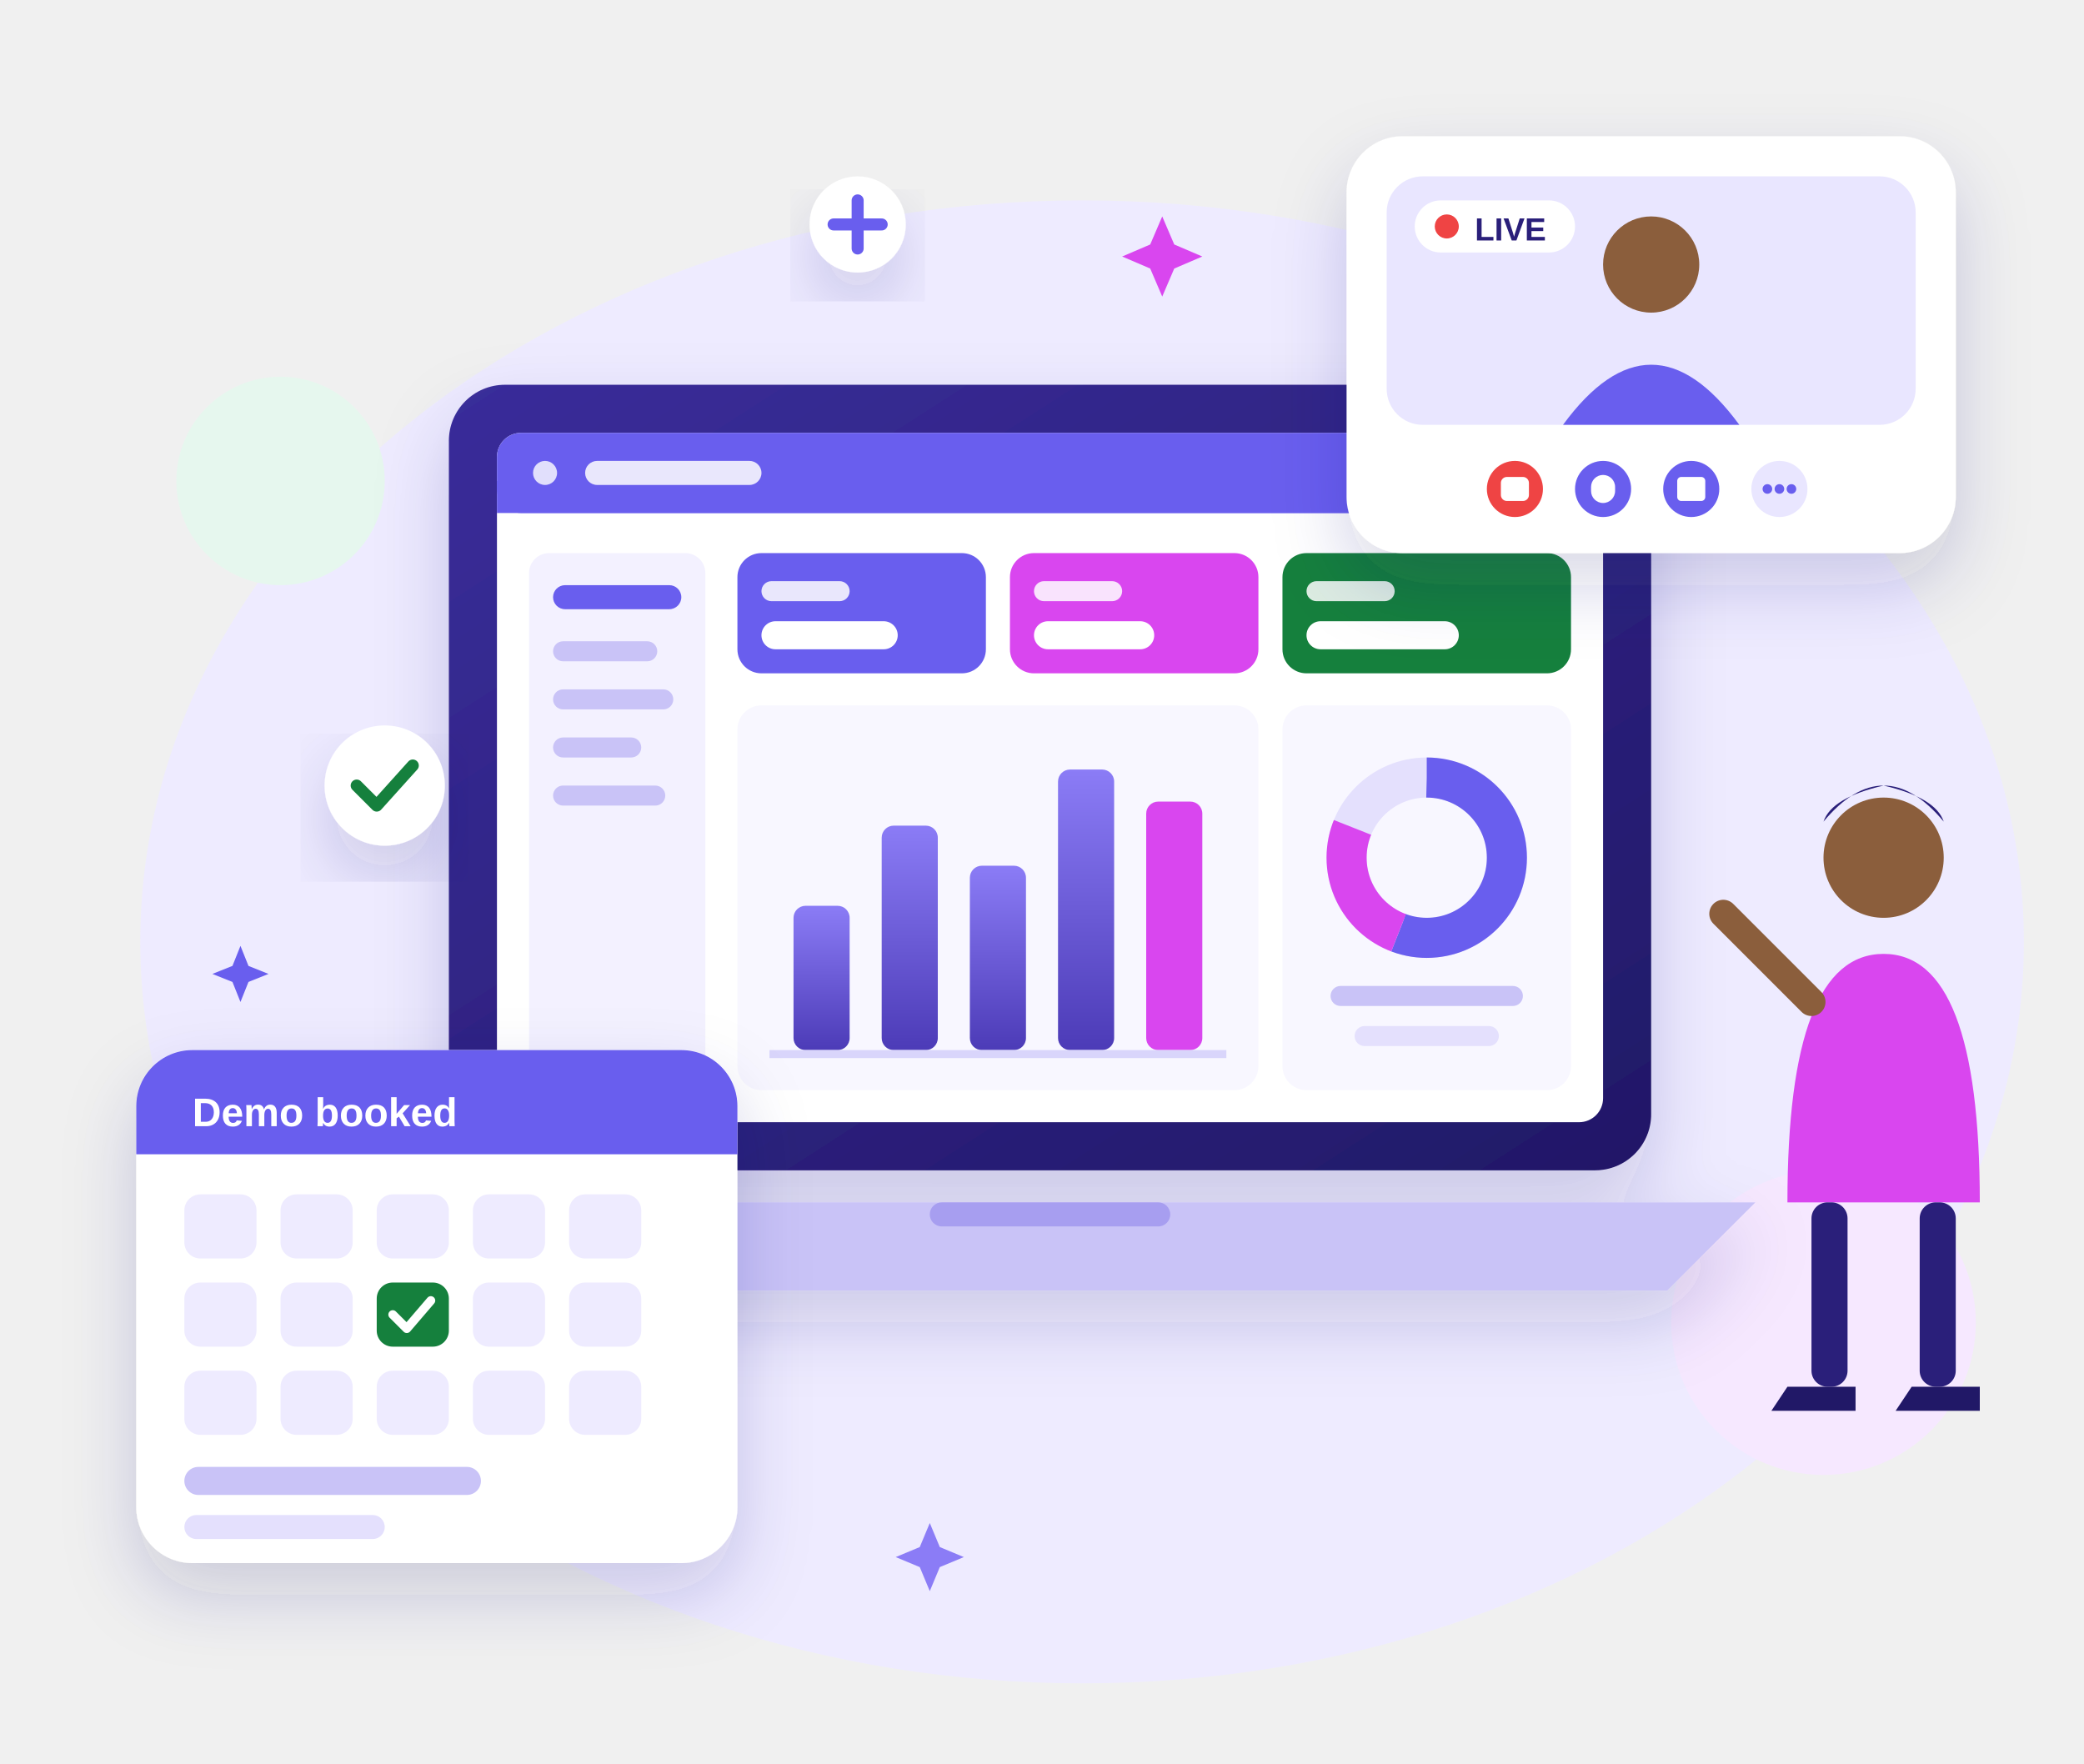
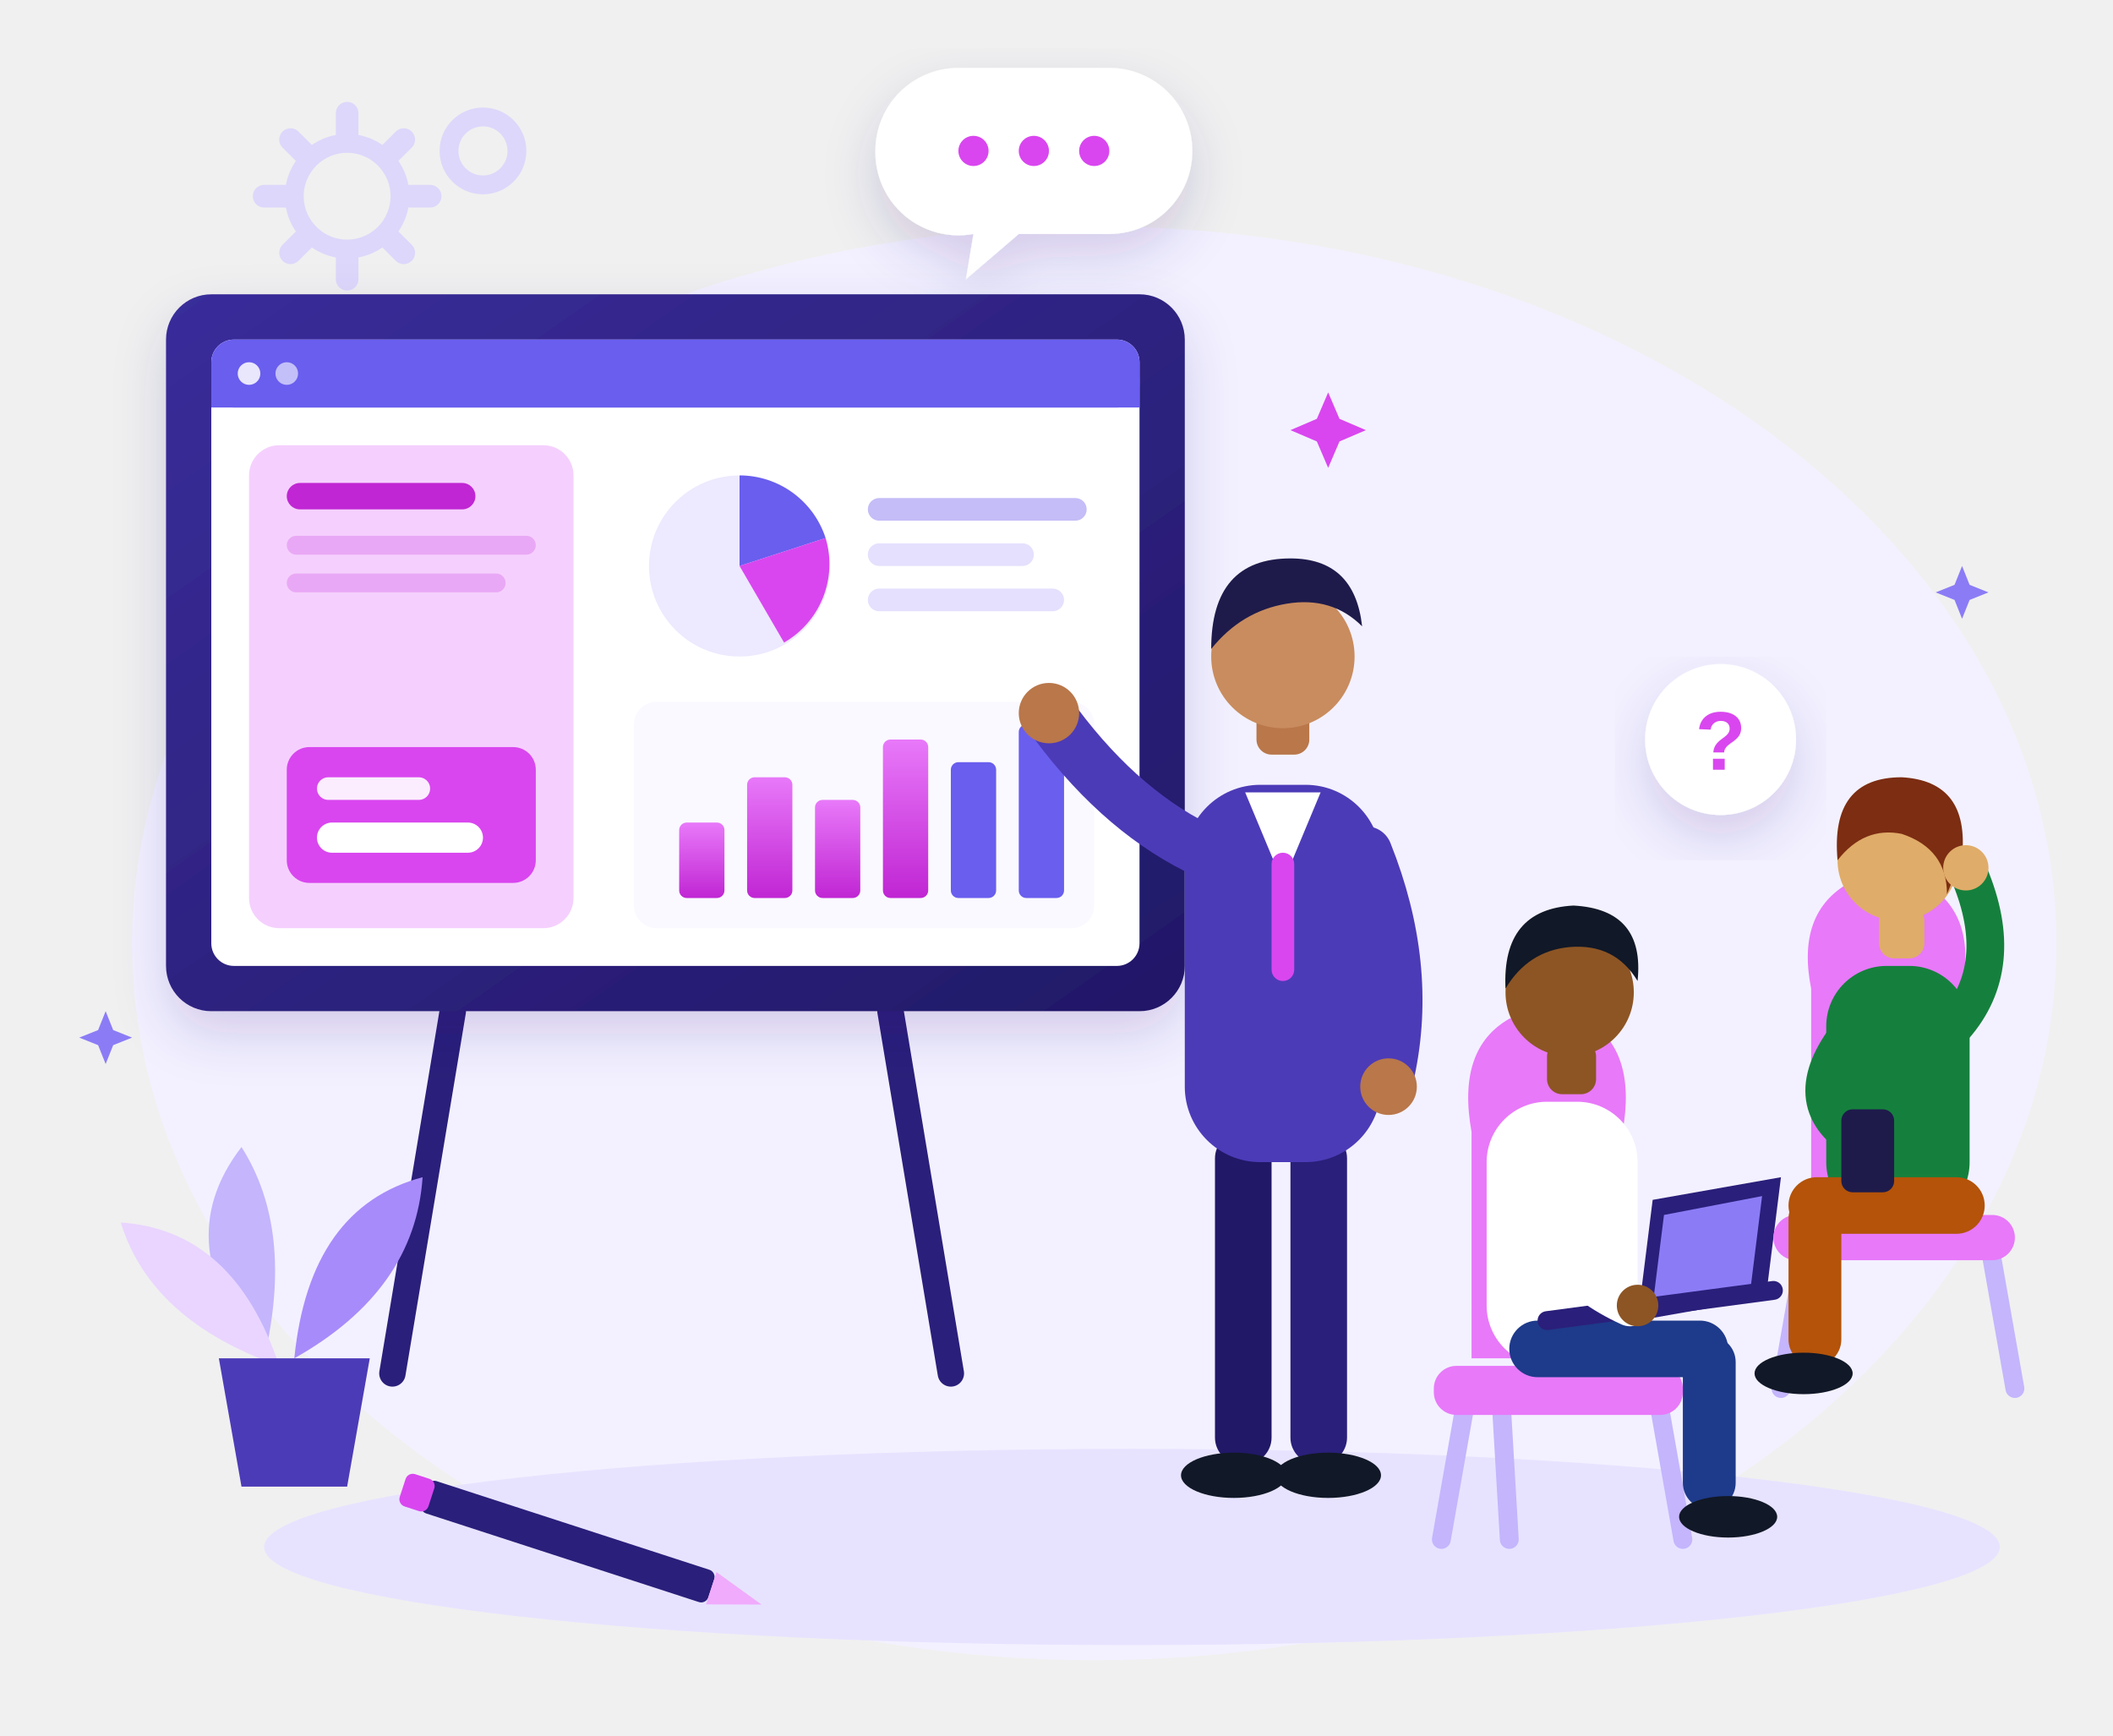
- <svg xmlns="http://www.w3.org/2000/svg" viewBox="0 0 520 440" role="img" aria-labelledby="t d">
+ <svg xmlns="http://www.w3.org/2000/svg" viewBox="0 0 560 460" role="img" aria-labelledby="t d">
  <defs>
-     <linearGradient id="bar" x1="0" y1="0" x2="0" y2="1">
-       <stop offset="0" stop-color="#8B7CF6" />
-       <stop offset="1" stop-color="#4C3BB7" />
-     </linearGradient>
-     <linearGradient id="frame" x1="0" y1="0" x2="1" y2="1">
+     <linearGradient id="screenFrame" x1="0" y1="0" x2="1" y2="1">
      <stop offset="0" stop-color="#3A2D9A" />
      <stop offset="1" stop-color="#211867" />
    </linearGradient>
-     <filter id="shadow" x="-20%" y="-20%" width="140%" height="150%">
-       <feDropShadow dx="0" dy="8" stdDeviation="9" flood-color="#2A1F7A" flood-opacity=".18" />
+     <linearGradient id="barGrad" x1="0" y1="0" x2="0" y2="1">
+       <stop offset="0" stop-color="#E879F9" />
+       <stop offset="1" stop-color="#C026D3" />
+     </linearGradient>
+     <filter id="soft" x="-20%" y="-20%" width="140%" height="150%">
+       <feDropShadow dx="0" dy="6" stdDeviation="7" flood-color="#2A1F7A" flood-opacity=".16" />
    </filter>
  </defs>
-   <ellipse cx="270" cy="235" rx="235" ry="185" fill="#EEEBFF" />
-   <circle cx="455" cy="330" r="38" fill="#F6E8FF" />
-   <circle cx="70" cy="120" r="26" fill="#E6F7EE" />
-   <g filter="url(#shadow)">
-     <rect x="112" y="96" width="300" height="196" rx="14" fill="url(#frame)" />
-     <rect x="124" y="108" width="276" height="172" rx="6" fill="#FFFFFF" />
-     <path d="M86 300 h352 l-22 22 h-308 z" fill="#C9C3F7" />
-     <rect x="232" y="300" width="60" height="6" rx="3" fill="#A79EF0" />
+   <ellipse cx="290" cy="250" rx="255" ry="190" fill="#F3F1FF" />
+   <ellipse cx="300" cy="410" rx="230" ry="26" fill="#E7E3FF" />
+   <g fill="none" stroke="#DDD7FB" stroke-width="5">
+     <circle cx="92" cy="52" r="14" />
+     <circle cx="128" cy="40" r="9" />
  </g>
-   <rect x="124" y="108" width="276" height="20" rx="6" fill="#695EEE" />
-   <rect x="124" y="120" width="276" height="8" fill="#695EEE" />
-   <circle cx="136" cy="118" r="3" fill="#FFFFFF" opacity=".8" />
-   <rect x="146" y="115" width="44" height="6" rx="3" fill="#FFFFFF" opacity=".85" />
-   <rect x="132" y="138" width="44" height="134" rx="5" fill="#F3F1FF" />
-   <rect x="138" y="146" width="32" height="6" rx="3" fill="#695EEE" />
-   <rect x="138" y="160" width="26" height="5" rx="2.5" fill="#C9C3F7" />
-   <rect x="138" y="172" width="30" height="5" rx="2.5" fill="#C9C3F7" />
-   <rect x="138" y="184" width="22" height="5" rx="2.5" fill="#C9C3F7" />
-   <rect x="138" y="196" width="28" height="5" rx="2.5" fill="#C9C3F7" />
-   <rect x="184" y="138" width="62" height="30" rx="6" fill="#695EEE" />
-   <rect x="190" y="145" width="22" height="5" rx="2.5" fill="#FFFFFF" opacity=".85" />
-   <rect x="190" y="155" width="34" height="7" rx="3.5" fill="#FFFFFF" />
-   <rect x="252" y="138" width="62" height="30" rx="6" fill="#D946EF" />
-   <rect x="258" y="145" width="22" height="5" rx="2.5" fill="#FFFFFF" opacity=".85" />
-   <rect x="258" y="155" width="30" height="7" rx="3.5" fill="#FFFFFF" />
-   <rect x="320" y="138" width="72" height="30" rx="6" fill="#15803D" />
-   <rect x="326" y="145" width="22" height="5" rx="2.5" fill="#FFFFFF" opacity=".85" />
-   <rect x="326" y="155" width="38" height="7" rx="3.5" fill="#FFFFFF" />
-   <rect x="184" y="176" width="130" height="96" rx="6" fill="#F8F7FF" />
-   <rect x="198" y="226" width="14" height="36" rx="3" fill="url(#bar)" />
-   <rect x="220" y="206" width="14" height="56" rx="3" fill="url(#bar)" />
-   <rect x="242" y="216" width="14" height="46" rx="3" fill="url(#bar)" />
-   <rect x="264" y="192" width="14" height="70" rx="3" fill="url(#bar)" />
-   <rect x="286" y="200" width="14" height="62" rx="3" fill="#D946EF" />
-   <rect x="192" y="262" width="114" height="2" fill="#D9D5FB" />
-   <rect x="320" y="176" width="72" height="96" rx="6" fill="#F8F7FF" />
-   <circle cx="356" cy="214" r="20" fill="none" stroke="#E4E0FD" stroke-width="10" />
-   <circle cx="356" cy="214" r="20" fill="none" stroke="#695EEE" stroke-width="10" stroke-dasharray="70 126" transform="rotate(-90 356 214)" />
-   <circle cx="356" cy="214" r="20" fill="none" stroke="#D946EF" stroke-width="10" stroke-dasharray="32 126" stroke-dashoffset="-70" transform="rotate(-90 356 214)" />
-   <rect x="332" y="246" width="48" height="5" rx="2.5" fill="#C9C3F7" />
-   <rect x="338" y="256" width="36" height="5" rx="2.5" fill="#E4E0FD" />
-   <g filter="url(#shadow)">
-     <rect x="336" y="34" width="152" height="104" rx="14" fill="#FFFFFF" />
+   <g stroke="#DDD7FB" stroke-width="6" stroke-linecap="round">
+     <path d="M92 30 v6 M92 68 v6 M70 52 h6 M108 52 h6 M77 37 l4 4 M103 63 l4 4 M77 67 l4 -4 M103 41 l4 -4" />
  </g>
-   <rect x="346" y="44" width="132" height="62" rx="9" fill="#E9E6FF" />
-   <circle cx="412" cy="66" r="12" fill="#8B5E3C" />
-   <path d="M390 106 q22 -30 44 0 z" fill="#695EEE" />
-   <rect x="353" y="50" width="40" height="13" rx="6.5" fill="#FFFFFF" />
-   <circle cx="361" cy="56.5" r="3" fill="#EF4444" />
-   <text x="368" y="60" font-family="Arial, Helvetica, sans-serif" font-size="8" font-weight="700" fill="#2A1F7A">LIVE</text>
-   <circle cx="378" cy="122" r="7" fill="#EF4444" />
-   <rect x="374.5" y="119" width="7" height="6" rx="1.5" fill="#FFFFFF" />
-   <circle cx="400" cy="122" r="7" fill="#695EEE" />
-   <rect x="397" y="118.5" width="6" height="7" rx="3" fill="#FFFFFF" />
-   <circle cx="422" cy="122" r="7" fill="#695EEE" />
-   <rect x="418.5" y="119" width="7" height="6" rx="1" fill="#FFFFFF" />
-   <circle cx="444" cy="122" r="7" fill="#E9E6FF" />
-   <circle cx="441" cy="122" r="1.2" fill="#695EEE" />
-   <circle cx="444" cy="122" r="1.2" fill="#695EEE" />
-   <circle cx="447" cy="122" r="1.2" fill="#695EEE" />
-   <g filter="url(#shadow)">
-     <rect x="34" y="262" width="150" height="128" rx="14" fill="#FFFFFF" />
+   <g filter="url(#soft)">
+     <path d="M232 40 a22 22 0 0 1 22 -22 h40 a22 22 0 0 1 0 44 h-24 l-14 12 l2 -12 a22 22 0 0 1 -26 -22 z" fill="#FFFFFF" />
  </g>
-   <path d="M34 276 a14 14 0 0 1 14 -14 h122 a14 14 0 0 1 14 14 v12 h-150 z" fill="#695EEE" />
-   <text x="48" y="281" font-family="Arial, Helvetica, sans-serif" font-size="10" font-weight="700" fill="#FFFFFF">Demo booked</text>
-   <g fill="#EEEBFF">
-     <rect x="46" y="298" width="18" height="16" rx="4" />
-     <rect x="70" y="298" width="18" height="16" rx="4" />
-     <rect x="94" y="298" width="18" height="16" rx="4" />
-     <rect x="118" y="298" width="18" height="16" rx="4" />
-     <rect x="142" y="298" width="18" height="16" rx="4" />
-     <rect x="46" y="320" width="18" height="16" rx="4" />
-     <rect x="70" y="320" width="18" height="16" rx="4" />
-     <rect x="118" y="320" width="18" height="16" rx="4" />
-     <rect x="142" y="320" width="18" height="16" rx="4" />
-     <rect x="46" y="342" width="18" height="16" rx="4" />
-     <rect x="70" y="342" width="18" height="16" rx="4" />
-     <rect x="94" y="342" width="18" height="16" rx="4" />
-     <rect x="118" y="342" width="18" height="16" rx="4" />
-     <rect x="142" y="342" width="18" height="16" rx="4" />
+   <circle cx="258" cy="40" r="4" fill="#D946EF" />
+   <circle cx="274" cy="40" r="4" fill="#D946EF" />
+   <circle cx="290" cy="40" r="4" fill="#D946EF" />
+   <path d="M120 268 l-16 96 M236 268 l16 96" stroke="#2A1F7A" stroke-width="7" stroke-linecap="round" />
+   <g filter="url(#soft)">
+     <rect x="44" y="78" width="270" height="190" rx="12" fill="url(#screenFrame)" />
  </g>
-   <rect x="94" y="320" width="18" height="16" rx="4" fill="#15803D" />
-   <path d="M98 328 l3.5 3.5 l6 -7" fill="none" stroke="#FFFFFF" stroke-width="2.2" stroke-linecap="round" stroke-linejoin="round" />
-   <rect x="46" y="366" width="74" height="7" rx="3.5" fill="#C9C3F7" />
-   <rect x="46" y="378" width="50" height="6" rx="3" fill="#E4E0FD" />
+   <rect x="56" y="90" width="246" height="166" rx="6" fill="#FFFFFF" />
+   <rect x="56" y="90" width="246" height="18" rx="6" fill="#695EEE" />
+   <rect x="56" y="100" width="246" height="8" fill="#695EEE" />
+   <circle cx="66" cy="99" r="3" fill="#FFFFFF" opacity=".85" />
+   <circle cx="76" cy="99" r="3" fill="#FFFFFF" opacity=".6" />
+   <rect x="66" y="118" width="86" height="128" rx="8" fill="#F5D0FE" />
+   <rect x="76" y="128" width="50" height="7" rx="3.5" fill="#C026D3" />
+   <rect x="76" y="142" width="66" height="5" rx="2.5" fill="#E9A8F5" />
+   <rect x="76" y="152" width="58" height="5" rx="2.5" fill="#E9A8F5" />
+   <rect x="76" y="198" width="66" height="36" rx="6" fill="#D946EF" />
+   <rect x="84" y="206" width="30" height="6" rx="3" fill="#FFFFFF" opacity=".9" />
+   <rect x="84" y="218" width="44" height="8" rx="4" fill="#FFFFFF" />
+   <circle cx="196" cy="150" r="24" fill="#EDE9FE" />
+   <path d="M196 150 v-24 a24 24 0 0 1 22.8 16.6 z" fill="#695EEE" />
+   <path d="M196 150 l22.8 -7.4 a24 24 0 0 1 -11 27.7 z" fill="#D946EF" />
+   <rect x="230" y="132" width="58" height="6" rx="3" fill="#C4BDF7" />
+   <rect x="230" y="144" width="44" height="6" rx="3" fill="#E4E0FD" />
+   <rect x="230" y="156" width="52" height="6" rx="3" fill="#E4E0FD" />
+   <rect x="168" y="186" width="122" height="60" rx="6" fill="#FAF9FF" />
+   <rect x="180" y="218" width="12" height="20" rx="2" fill="url(#barGrad)" />
+   <rect x="198" y="206" width="12" height="32" rx="2" fill="url(#barGrad)" />
+   <rect x="216" y="212" width="12" height="26" rx="2" fill="url(#barGrad)" />
+   <rect x="234" y="196" width="12" height="42" rx="2" fill="url(#barGrad)" />
+   <rect x="252" y="202" width="12" height="36" rx="2" fill="#695EEE" />
+   <rect x="270" y="192" width="12" height="46" rx="2" fill="#695EEE" />
  <g>
-     <circle cx="470" cy="214" r="15" fill="#8B5E3C" />
-     <path d="M455 205 q15 -18 30 0 q-2 -6 -15 -9 q-13 3 -15 9 z" fill="#2A1F7A" />
-     <path d="M446 300 q0 -62 24 -62 q24 0 24 62 z" fill="#D946EF" />
-     <path d="M452 250 l-22 -22" stroke="#8B5E3C" stroke-width="7" stroke-linecap="round" />
-     <rect x="452" y="300" width="9" height="46" rx="4" fill="#2A1F7A" />
-     <rect x="479" y="300" width="9" height="46" rx="4" fill="#2A1F7A" />
-     <path d="M446 346 h17 v6 h-21 z M477 346 h17 v6 h-21 z" fill="#211867" />
+     <rect x="322" y="300" width="15" height="88" rx="7" fill="#211867" />
+     <rect x="342" y="300" width="15" height="88" rx="7" fill="#2A1F7A" />
+     <ellipse cx="327" cy="391" rx="14" ry="6" fill="#111827" />
+     <ellipse cx="352" cy="391" rx="14" ry="6" fill="#111827" />
+     <rect x="314" y="208" width="52" height="100" rx="20" fill="#4C3BB7" />
+     <path d="M330 210 l10 24 l10 -24 z" fill="#FFFFFF" />
+     <rect x="337" y="226" width="6" height="34" rx="3" fill="#D946EF" />
+     <path d="M320 226 q-22 -10 -40 -34" fill="none" stroke="#4C3BB7" stroke-width="14" stroke-linecap="round" />
+     <circle cx="278" cy="189" r="8" fill="#B9774A" />
+     <path d="M362 226 q12 30 6 58" fill="none" stroke="#4C3BB7" stroke-width="14" stroke-linecap="round" />
+     <circle cx="368" cy="288" r="7.5" fill="#B9774A" />
+     <rect x="333" y="186" width="14" height="14" rx="4" fill="#B9774A" />
+     <circle cx="340" cy="174" r="19" fill="#C98C5E" />
+     <path d="M321 172 q0 -24 21 -24 q17 0 19 18 q-8 -8 -20 -6 q-12 2 -20 12 z" fill="#1E1B4B" />
  </g>
-   <circle cx="96" cy="196" r="15" fill="#FFFFFF" filter="url(#shadow)" />
-   <path d="M89 196 l5 5 l9 -10" fill="none" stroke="#15803D" stroke-width="3" stroke-linecap="round" stroke-linejoin="round" />
-   <circle cx="214" cy="56" r="12" fill="#FFFFFF" filter="url(#shadow)" />
-   <path d="M208 56 h12 M214 50 v12" stroke="#695EEE" stroke-width="3" stroke-linecap="round" />
-   <path d="M290 54 l3 7 l7 3 l-7 3 l-3 7 l-3 -7 l-7 -3 l7 -3 z" fill="#D946EF" />
-   <path d="M60 236 l2 5 l5 2 l-5 2 l-2 5 l-2 -5 l-5 -2 l5 -2 z" fill="#695EEE" />
-   <path d="M232 380 l2.5 6 l6 2.5 l-6 2.5 l-2.5 6 l-2.5 -6 l-6 -2.5 l6 -2.5 z" fill="#8B7CF6" />
+   <g>
+     <path d="M388 374 l-6 34 M440 374 l6 34 M398 374 l2 34" stroke="#C4B5FD" stroke-width="5" stroke-linecap="round" />
+     <rect x="380" y="362" width="66" height="13" rx="6" fill="#E879F9" />
+     <path d="M390 300 q-4 -22 10 -30 q10 -4 20 0 q14 8 10 30 v60 h-40 z" fill="#E879F9" />
+     <rect x="394" y="292" width="40" height="70" rx="16" fill="#FFFFFF" />
+     <rect x="400" y="350" width="58" height="15" rx="7.5" fill="#1E3A8A" />
+     <rect x="446" y="354" width="14" height="46" rx="7" fill="#1E3A8A" />
+     <ellipse cx="458" cy="402" rx="13" ry="5.5" fill="#111827" />
+     <rect x="410" y="276" width="13" height="14" rx="4" fill="#8D5524" />
+     <circle cx="416" cy="263" r="17" fill="#8D5524" />
+     <path d="M399 262 q-1 -21 18 -22 q19 1 17 20 q-6 -10 -18 -9 q-11 1 -17 11 z" fill="#111827" />
+     <path d="M438 318 l34 -6 l-4 32 l-34 6 z" fill="#2A1F7A" />
+     <path d="M441 322 l26 -5 l-3 24 l-26 5 z" fill="#8B7CF6" />
+     <path d="M410 350 l60 -8" stroke="#2A1F7A" stroke-width="5" stroke-linecap="round" />
+     <path d="M402 312 q8 24 30 34" fill="none" stroke="#FFFFFF" stroke-width="11" stroke-linecap="round" />
+     <circle cx="434" cy="346" r="5.5" fill="#8D5524" />
+   </g>
+   <g>
+     <path d="M478 334 l-6 34 M528 334 l6 34" stroke="#C4B5FD" stroke-width="5" stroke-linecap="round" />
+     <rect x="470" y="322" width="64" height="12" rx="6" fill="#E879F9" />
+     <path d="M480 262 q-4 -20 10 -28 q10 -4 20 0 q14 8 10 28 v60 h-40 z" fill="#E879F9" />
+     <rect x="484" y="256" width="38" height="68" rx="16" fill="#15803D" />
+     <rect x="474" y="312" width="52" height="15" rx="7.5" fill="#B45309" />
+     <rect x="474" y="316" width="14" height="46" rx="7" fill="#B45309" />
+     <ellipse cx="478" cy="364" rx="13" ry="5.5" fill="#111827" />
+     <rect x="498" y="240" width="12" height="14" rx="4" fill="#E0AC69" />
+     <circle cx="503" cy="228" r="16" fill="#E0AC69" />
+     <path d="M487 228 q-2 -22 17 -22 q18 1 16 21 l-4 10 q0 -12 -12 -16 q-10 -2 -17 7 z" fill="#7C2D12" />
+     <path d="M490 274 q-14 18 2 28" fill="none" stroke="#15803D" stroke-width="10" stroke-linecap="round" />
+     <rect x="488" y="294" width="14" height="22" rx="3" fill="#1E1B4B" />
+     <path d="M518 272 q14 -16 4 -40" fill="none" stroke="#15803D" stroke-width="10" stroke-linecap="round" />
+     <circle cx="521" cy="230" r="6" fill="#E0AC69" />
+   </g>
+   <g filter="url(#soft)">
+     <circle cx="456" cy="196" r="20" fill="#FFFFFF" />
+   </g>
+   <text x="456" y="204" text-anchor="middle" font-family="Arial, Helvetica, sans-serif" font-size="22" font-weight="700" fill="#D946EF">?</text>
+   <g>
+     <path d="M70 360 q-26 -30 -6 -56 q14 22 6 56 z" fill="#C4B5FD" />
+     <path d="M78 360 q4 -40 34 -48 q-2 30 -34 48 z" fill="#A78BFA" />
+     <path d="M74 362 q-34 -12 -42 -38 q30 2 42 38 z" fill="#E9D5FF" />
+     <path d="M58 360 h40 l-6 34 h-28 z" fill="#4C3BB7" />
+   </g>
+   <g transform="rotate(18 150 410)">
+     <rect x="110" y="404" width="80" height="9" rx="2" fill="#2A1F7A" />
+     <path d="M190 404 l14 4.5 l-14 4.5 z" fill="#F0ABFC" />
+     <rect x="104" y="404" width="8" height="9" rx="2" fill="#D946EF" />
+   </g>
+   <path d="M352 104 l3 7 l7 3 l-7 3 l-3 7 l-3 -7 l-7 -3 l7 -3 z" fill="#D946EF" />
+   <path d="M520 150 l2 5 l5 2 l-5 2 l-2 5 l-2 -5 l-5 -2 l5 -2 z" fill="#8B7CF6" />
+   <path d="M28 268 l2 5 l5 2 l-5 2 l-2 5 l-2 -5 l-5 -2 l5 -2 z" fill="#8B7CF6" />
</svg>
